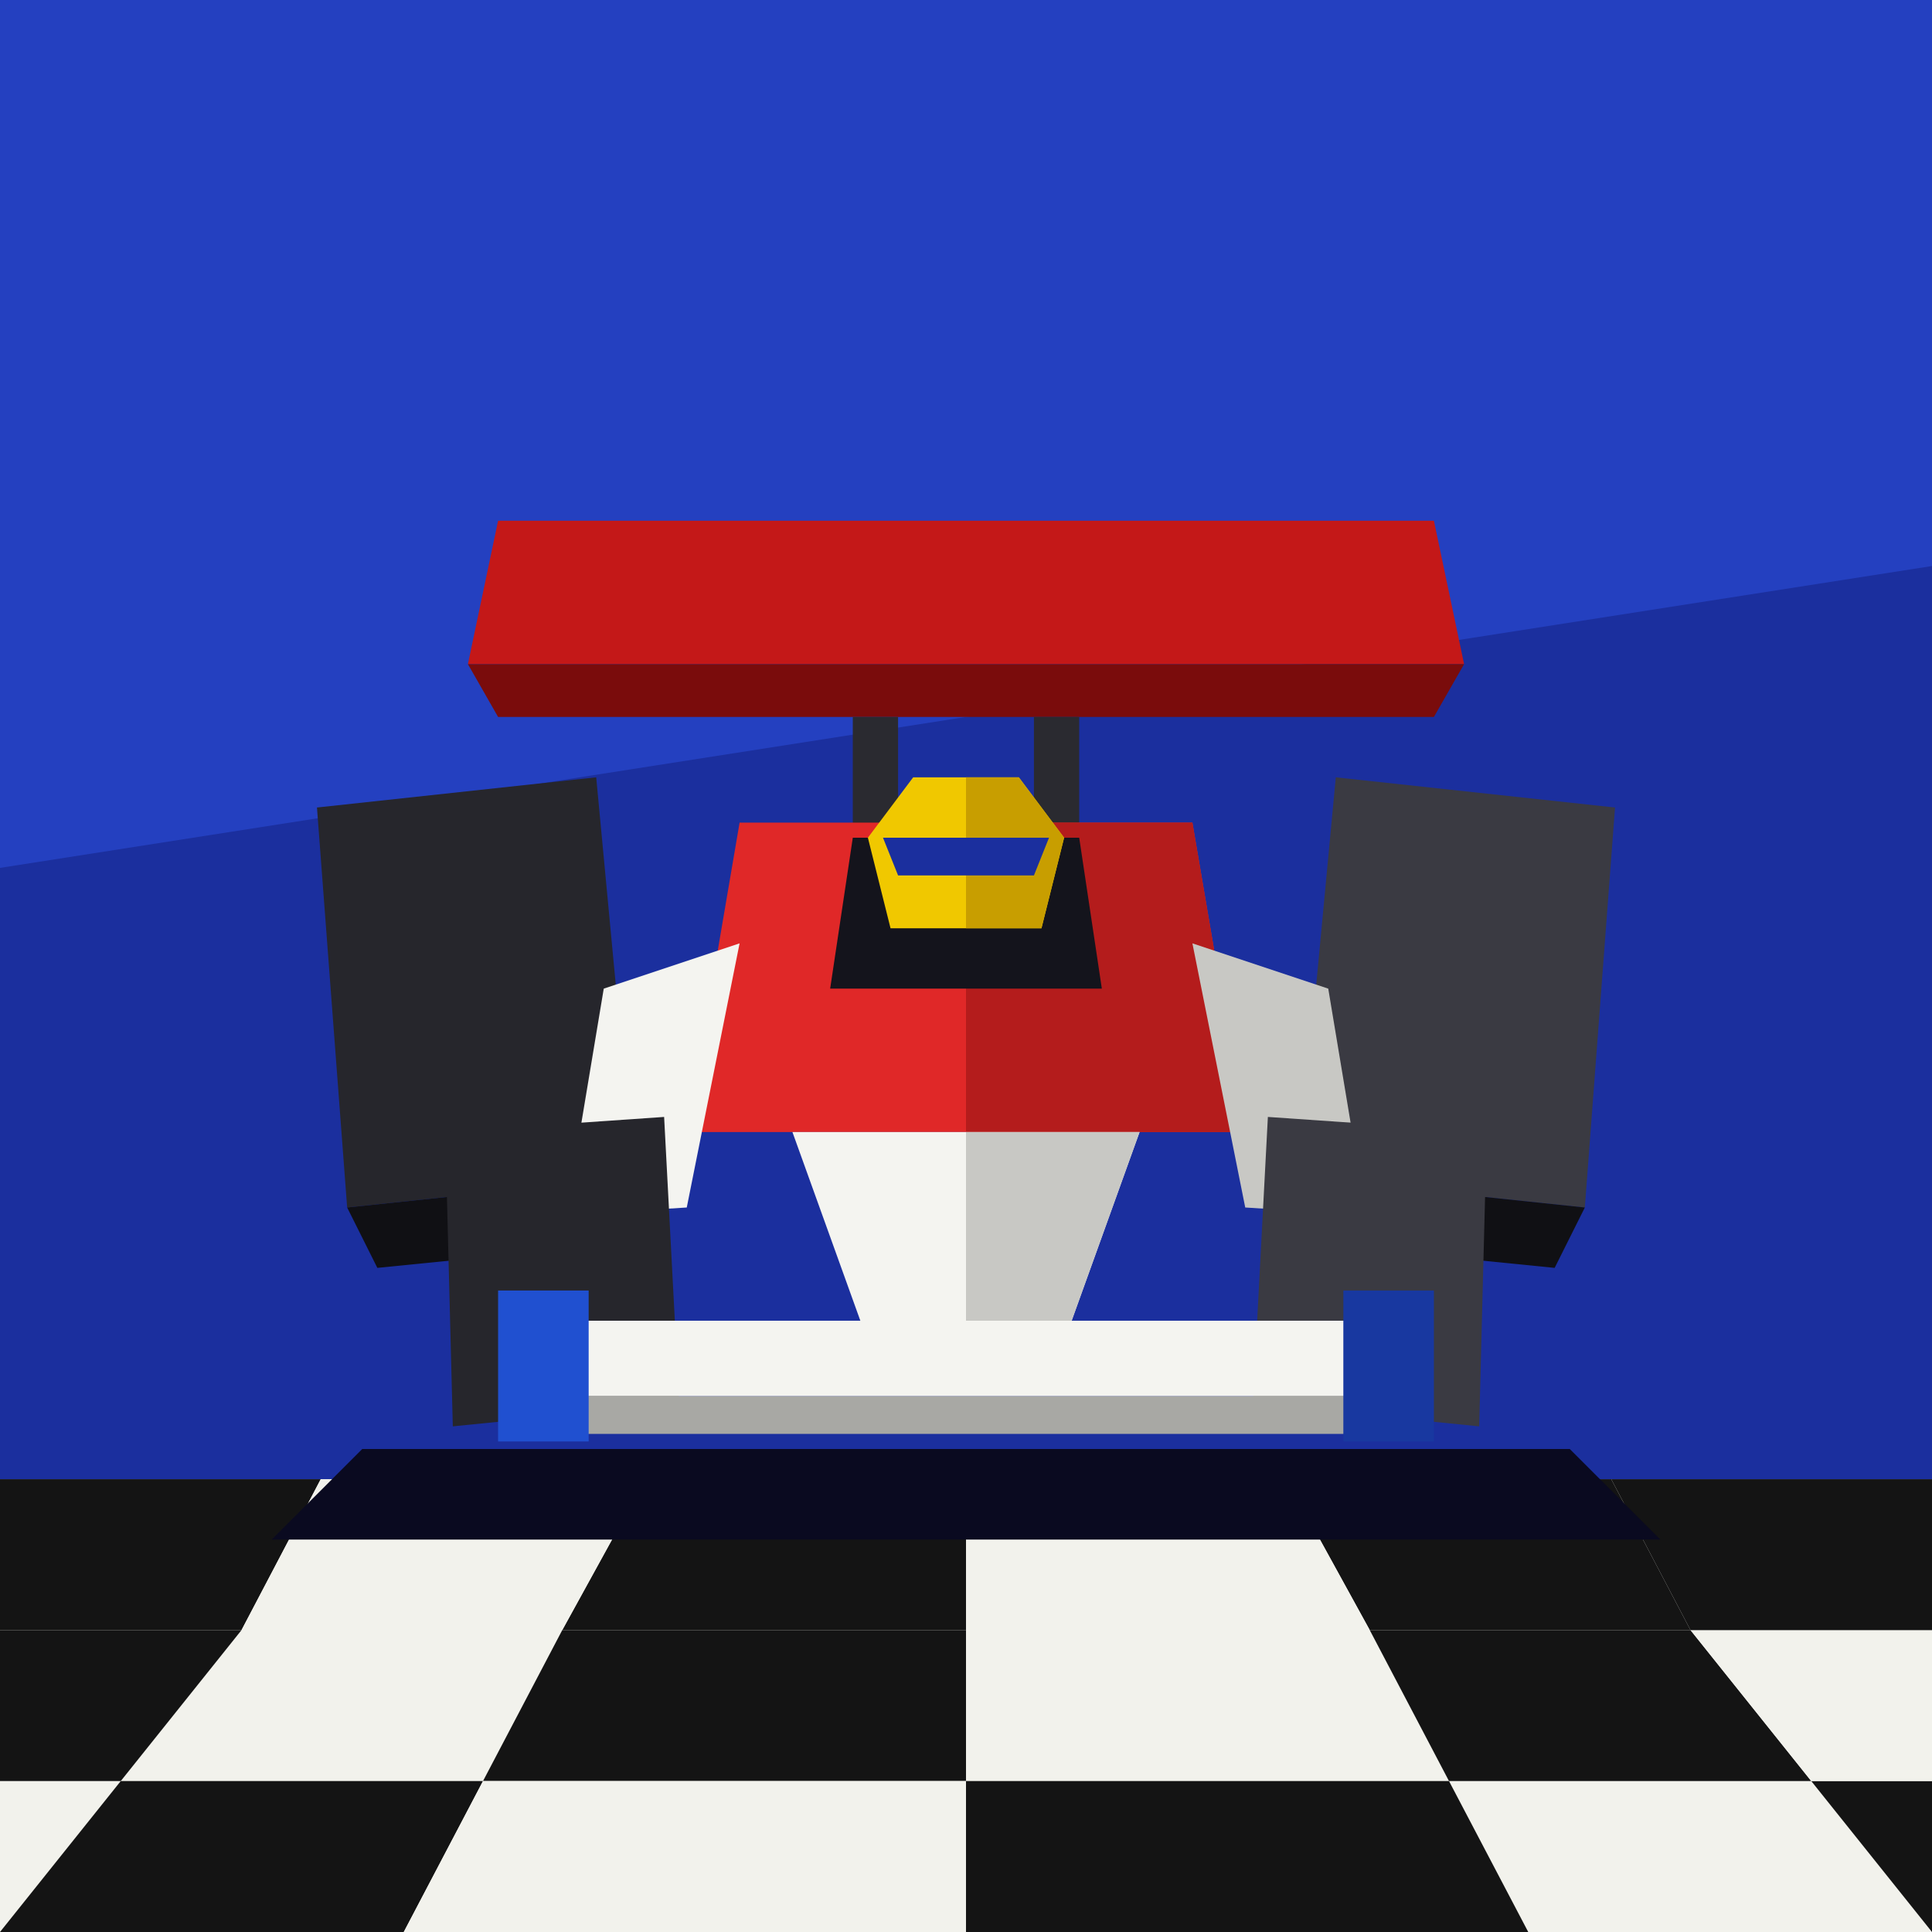
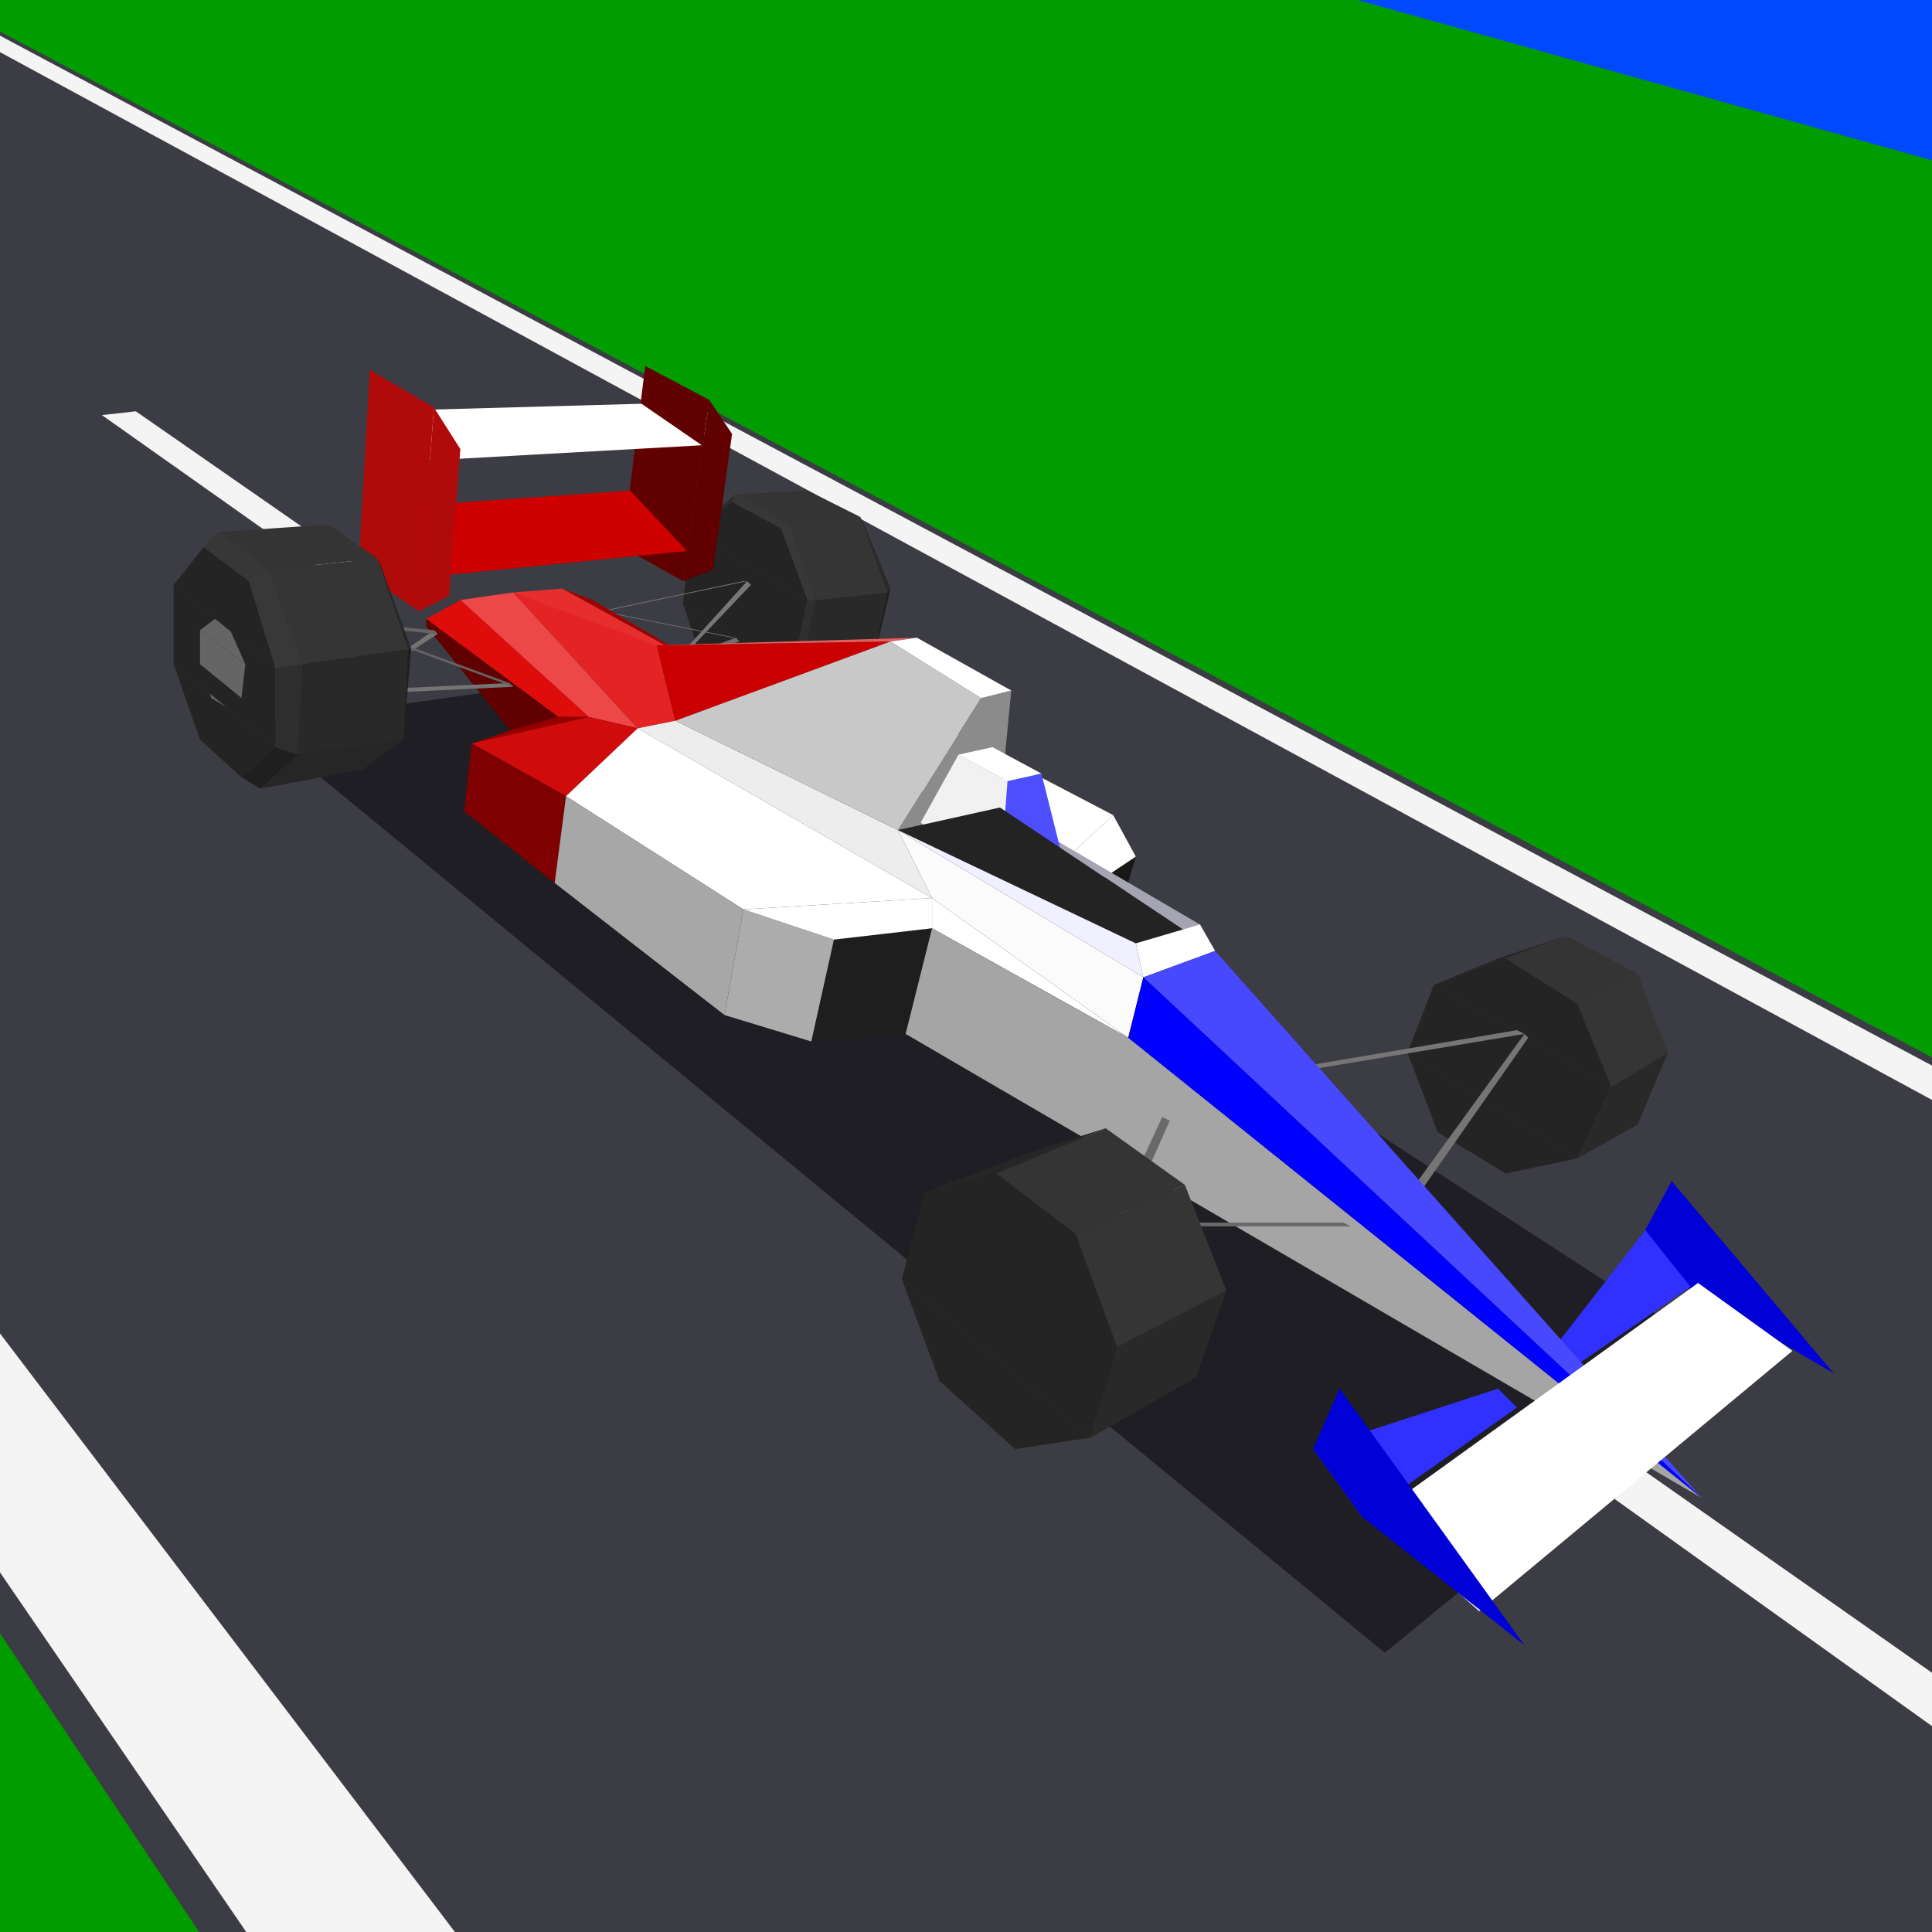
<svg xmlns="http://www.w3.org/2000/svg" viewBox="0 0 512 512">
-   <rect x="0" y="0" width="512" height="512" fill="#1B2F9E" />
-   <polygon points="0,0 512,0 512,150 0,230" fill="#2440C0" />
-   <polygon points="0,392 512,392 512,512 0,512" fill="#F2F2EC" />
-   <polygon points="0,392 85,392 64,432 0,432" fill="#141414" />
-   <polygon points="171,392 256,392 256,432 149,432" fill="#141414" />
-   <polygon points="341,392 427,392 448,432 363,432" fill="#141414" />
-   <polygon points="85,392 171,392 149,432 64,432" fill="#F2F2EC" />
-   <polygon points="64,432 149,432 128,472 32,472" fill="#F2F2EC" />
-   <polygon points="0,432 64,432 32,472 0,472" fill="#141414" />
-   <polygon points="149,432 256,432 256,472 128,472" fill="#141414" />
-   <polygon points="363,432 448,432 480,472 384,472" fill="#141414" />
-   <polygon points="32,472 128,472 107,512 0,512" fill="#141414" />
-   <polygon points="256,472 384,472 405,512 256,512" fill="#141414" />
-   <polygon points="480,472 512,472 512,512 512,512" fill="#141414" />
-   <polygon points="128,472 256,472 256,512 107,512" fill="#F2F2EC" />
-   <polygon points="256,392 341,392 363,432 256,432" fill="#F2F2EC" />
-   <polygon points="448,432 512,432 512,472 480,472" fill="#F2F2EC" />
-   <polygon points="427,392 512,392 512,432 448,432" fill="#141414" />
-   <polygon points="96,384 416,384 440,408 72,408" fill="#0A0A20" />
-   <polygon points="132,138 380,138 388,176 124,176" fill="#C41818" />
-   <polygon points="124,176 388,176 380,190 132,190" fill="#7A0C0C" />
-   <polygon points="226,190 238,190 238,232 226,232" fill="#2A2A30" />
-   <polygon points="274,190 286,190 286,232 274,232" fill="#2A2A30" />
-   <polygon points="84,214 158,206 168,312 92,320" fill="#26262C" />
-   <polygon points="92,320 168,312 160,330 100,336" fill="#101014" />
-   <polygon points="354,206 428,214 420,320 344,312" fill="#3A3A42" />
-   <polygon points="344,312 420,320 412,336 352,330" fill="#101014" />
-   <polygon points="196,218 316,218 330,300 182,300" fill="#E02828" />
-   <polygon points="256,218 316,218 330,300 256,300" fill="#B41C1C" />
-   <polygon points="160,262 196,250 182,320 150,322" fill="#F4F4F0" />
-   <polygon points="352,262 316,250 330,320 362,322" fill="#C8C8C4" />
-   <polygon points="226,222 286,222 292,262 220,262" fill="#14141C" />
-   <polygon points="242,206 270,206 282,222 276,246 236,246 230,222" fill="#F0C800" />
-   <polygon points="256,206 270,206 282,222 276,246 256,246" fill="#C89E00" />
-   <polygon points="234,222 278,222 274,232 238,232" fill="#1B2F9E" />
-   <polygon points="210,300 302,300 284,350 228,350" fill="#F4F4F0" />
-   <polygon points="256,300 302,300 284,350 256,350" fill="#C8C8C4" />
-   <polygon points="118,300 176,296 180,372 120,378" fill="#26262C" />
-   <polygon points="336,296 394,300 392,378 332,372" fill="#3A3A42" />
-   <polygon points="150,350 362,350 372,370 140,370" fill="#F4F4F0" />
-   <polygon points="140,370 372,370 364,380 148,380" fill="#A8A8A4" />
-   <polygon points="132,342 156,342 156,382 132,382" fill="#2050D0" />
-   <polygon points="356,342 380,342 380,382 356,382" fill="#1838A0" />
+   <rect x="0" y="0" width="512" height="512" fill="#0049FF" />
+   <polygon points="263,-27 -51703,-10924 22850,7664 1399,290" fill="#009C00" />
+   <polygon points="-285,-143 -400,-167 1227,2273 6952,3700" fill="#3C3C44" />
+   <polygon points="-286,-143 -291,-144 6666,3629 6899,3687" fill="#F4F4F4" />
+   <polygon points="-394,-165 -399,-166 1280,2286 1513,2344" fill="#F4F4F4" />
+   <polygon points="-338,-154 -341,-154 -339,-153 -336,-152" fill="#F4F4F4" />
+   <polygon points="-334,-150 -337,-151 -334,-149 -331,-148" fill="#F4F4F4" />
+   <polygon points="-328,-146 -331,-147 -329,-145 -325,-144" fill="#F4F4F4" />
+   <polygon points="-322,-142 -326,-143 -323,-141 -319,-140" fill="#F4F4F4" />
+   <polygon points="-316,-138 -319,-138 -316,-136 -312,-135" fill="#F4F4F4" />
+   <polygon points="-308,-132 -312,-133 -308,-130 -304,-130" fill="#F4F4F4" />
+   <polygon points="-300,-127 -304,-127 -299,-124 -295,-123" fill="#F4F4F4" />
+   <polygon points="-290,-120 -294,-121 -289,-117 -285,-116" fill="#F4F4F4" />
+   <polygon points="-279,-112 -284,-113 -278,-109 -273,-108" fill="#F4F4F4" />
+   <polygon points="-267,-103 -271,-104 -264,-99 -259,-98" fill="#F4F4F4" />
+   <polygon points="-252,-93 -257,-94 -249,-88 -243,-87" fill="#F4F4F4" />
+   <polygon points="-234,-80 -240,-81 -230,-74 -224,-73" fill="#F4F4F4" />
+   <polygon points="-213,-65 -219,-66 -206,-57 -200,-57" fill="#F4F4F4" />
+   <polygon points="-186,-47 -193,-48 -177,-37 -170,-36" fill="#F4F4F4" />
+   <polygon points="-153,-23 -160,-24 -140,-10 -132,-9" fill="#F4F4F4" />
+   <polygon points="-109,7 -117,7 -90,26 -82,27" fill="#F4F4F4" />
+   <polygon points="-49,49 -58,49 -20,76 -11,76" fill="#F4F4F4" />
+   <polygon points="36,109 27,110 85,151 95,150" fill="#F4F4F4" />
+   <polygon points="170,203 160,205 260,277 270,273" fill="#F4F4F4" />
+   <polygon points="409,371 401,378 612,529 617,517" fill="#F4F4F4" />
+   <polygon points="959,756 964,782 1674,1290 1627,1226" fill="#F4F4F4" />
+   <polygon points="3525,2557 3836,2840 4015,2968 4164,3005" fill="#F4F4F4" />
+   <polygon points="175,177 68,192 367,438 460,362" fill="#1E1E24" />
+   <polygon points="201,187 199,185 187,178 188,178" fill="#262626" />
+   <polygon points="201,187 219,184 231,176 212,179" fill="#262626" />
+   <polygon points="199,185 210,178 181,160 187,178" fill="#242424" />
+   <polygon points="232,173 236,156 235,157 231,176" fill="#202020" />
+   <polygon points="228,137 235,157 236,156 229,139" fill="#2A2A2A" />
+   <polygon points="183,141 194,133 195,131 184,140" fill="#2C2C2C" />
+   <polygon points="181,160 210,178 214,159 183,141" fill="#242424" />
+   <polygon points="201,187 212,179 210,178 199,185" fill="#212121" />
+   <polygon points="195,169 194,169 159,162 160,162" fill="#6D6D6D" />
+   <polygon points="228,137 214,130 195,131 209,139" fill="#343434" />
+   <polygon points="231,176 235,157 216,159 212,179" fill="#292929" />
+   <polygon points="198,154 197,154 159,162 160,162" fill="#777777" />
+   <polygon points="207,140 194,133 183,141 214,159" fill="#242424" />
+   <polygon points="216,159 235,157 228,137 209,139" fill="#353535" />
+   <polygon points="196,170 195,169 179,175 180,175" fill="#6D6D6D" />
+   <polygon points="195,131 194,133 207,140 209,139" fill="#373737" />
+   <polygon points="216,159 214,159 210,178 212,179" fill="#2F2F2F" />
+   <polygon points="199,155 198,154 179,175 180,175" fill="#777777" />
+   <polygon points="209,139 207,140 214,159 216,159" fill="#383838" />
+   <polygon points="165,145 181,154 188,106 171,97" fill="#610000" />
+   <polygon points="196,182 157,159 149,156 198,183" fill="#9F0000" />
+   <polygon points="188,106 181,154 189,151 194,115" fill="#610000" />
+   <polygon points="224,181 205,182 196,182 198,183" fill="#8F0000" />
+   <polygon points="202,187 198,183 149,156 136,157" fill="#E62E2E" />
+   <polygon points="182,146 167,130 96,135 112,153" fill="#CF0000" />
+   <polygon points="198,183 202,187 249,192 224,181" fill="#CB0B0B" />
+   <polygon points="186,118 170,107 98,109 114,122" fill="#FFFFFF" />
+   <polygon points="122,159 156,190 169,193 136,157" fill="#EE4747" />
+   <polygon points="113,166 146,207 148,190 113,164" fill="#600000" />
+   <polygon points="116,168 115,167 92,183 93,183" fill="#747474" />
+   <polygon points="122,159 113,164 148,190 156,190" fill="#DF0C0C" />
+   <polygon points="116,168 115,167 93,165 94,166" fill="#656565" />
+   <polygon points="174,171 136,157 169,193 179,191" fill="#E42424" />
+   <polygon points="136,182 135,181 93,183 94,184" fill="#747474" />
+   <polygon points="136,182 135,181 94,166 95,167" fill="#646464" />
+   <polygon points="202,187 281,229 295,216 249,192" fill="#FFFFFF" />
+   <polygon points="111,162 115,108 98,98 95,151" fill="#B00A0A" />
+   <polygon points="111,162 119,158 122,119 115,108" fill="#B00A0A" />
+   <polygon points="156,190 148,190 137,193 125,197" fill="#940000" />
+   <polygon points="107,196 79,200 69,209 96,204" fill="#262626" />
+   <polygon points="179,191 236,170 174,171" fill="#CA0000" />
+   <polygon points="46,176 53,196 64,206 73,198" fill="#242424" />
+   <polygon points="107,196 107,194 109,172 108,172" fill="#1F1F1F" />
+   <polygon points="301,227 292,233 285,259 294,251" fill="#181818" />
+   <polygon points="169,193 156,190 125,197 150,211" fill="#D00B0B" />
+   <polygon points="64,185 53,176 56,185 61,188" fill="#656565" />
+   <polygon points="295,216 281,229 292,233 301,227" fill="#FFFFFF" />
+   <polygon points="108,172 109,172 101,150 100,148" fill="#272727" />
+   <polygon points="79,200 73,198 64,206 69,209" fill="#1F1F1F" />
+   <polygon points="46,155 46,176 73,198 73,177" fill="#242424" />
+   <polygon points="65,176 53,167 53,176 64,185" fill="#656565" />
+   <polygon points="100,148 87,139 58,141 71,151" fill="#343434" />
+   <polygon points="108,172 80,176 79,200 107,196" fill="#292929" />
+   <polygon points="174,171 236,170 243,169" fill="#E45D5D" />
+   <polygon points="57,164 53,167 65,176 61,167" fill="#656565" />
+   <polygon points="150,211 125,197 123,215 147,234" fill="#7F0000" />
+   <polygon points="100,148 71,151 80,176 108,172" fill="#353535" />
+   <polygon points="46,155 73,177 66,154 54,145" fill="#242424" />
+   <polygon points="169,193 247,238 238,220 179,191" fill="#EDEDED" />
+   <polygon points="54,145 66,154 71,151 58,141" fill="#373737" />
+   <polygon points="80,176 73,177 73,198 79,200" fill="#2E2E2E" />
+   <polygon points="399,254 415,248 397,254 380,261" fill="#262626" />
+   <polygon points="80,176 71,151 66,154 73,177" fill="#383838" />
+   <polygon points="381,300 399,311 418,307 373,279" fill="#242424" />
+   <polygon points="330,263 292,233 281,229" fill="#FDFDFD" />
+   <polygon points="238,220 260,185 236,170 179,191" fill="#C8C8C8" />
+   <polygon points="197,241 247,238 169,193 150,211" fill="#FFFFFF" />
+   <polygon points="373,279 418,307 427,288 380,261" fill="#242424" />
+   <polygon points="418,266 434,258 415,248 399,254" fill="#343434" />
+   <polygon points="238,220 265,214 268,183 260,185" fill="#8B8B8B" />
+   <polygon points="418,307 434,298 442,279 427,288" fill="#292929" />
+   <polygon points="260,185 268,183 243,169 236,170" fill="#FFFFFF" />
+   <polygon points="150,211 147,234 192,269 197,241" fill="#A7A7A7" />
+   <polygon points="418,266 427,288 442,279 434,258" fill="#353535" />
+   <polygon points="276,205 263,198 254,200 267,207" fill="#FFFFFF" />
+   <polygon points="380,261 427,288 418,266 399,254" fill="#242424" />
+   <polygon points="318,245 322,252 265,214" fill="#A4A4B3" />
+   <polygon points="267,207 254,200 244,218 265,233" fill="#F1F1F1" />
+   <polygon points="267,207 265,233 282,229 276,205" fill="#4E4EFF" />
+   <polygon points="404,274 402,273 337,284 338,285" fill="#767676" />
+   <polygon points="322,252 265,214 238,220 303,259" fill="#232323" />
+   <polygon points="221,249 215,276 240,274 247,246" fill="#1E1E1E" />
+   <polygon points="192,269 215,276 221,249 197,241" fill="#ACACAC" />
+   <polygon points="221,249 247,246 247,238 197,241" fill="#FFFFFF" />
+   <polygon points="405,275 404,274 375,314 377,315" fill="#757575" />
+   <polygon points="238,220 247,238 299,275 303,259" fill="#FBFBFB" />
+   <polygon points="299,275 247,238 247,246" fill="#FFFFFF" />
+   <polygon points="238,220 303,259 301,250" fill="#F0F0FF" />
+   <polygon points="303,259 322,252 318,245 301,250" fill="#FFFFFF" />
+   <polygon points="447,341 436,326 443,313 486,364" fill="#0000D7" />
+   <polygon points="299,275 247,246 240,274 451,397" fill="#A5A5A5" />
+   <polygon points="448,341 436,326 412,357 416,363" fill="#3131FF" />
+   <polygon points="451,397 322,252 303,259" fill="#4848FF" />
+   <polygon points="451,397 303,259 299,275" fill="#0000FF" />
+   <polygon points="310,297 308,296 296,322 298,324" fill="#696969" />
+   <polygon points="475,358 450,340 364,402 392,427" fill="#FFFFFF" />
+   <polygon points="358,325 356,324 298,324 300,325" fill="#696969" />
+   <polygon points="402,373 397,368 348,384 361,402" fill="#3131FF" />
+   <polygon points="264,311 293,299 274,305 245,316" fill="#262626" />
+   <polygon points="249,366 269,384 289,381 239,339" fill="#242424" />
+   <polygon points="296,357 245,316 239,339 289,381" fill="#242424" />
+   <polygon points="285,327 314,314 293,299 264,311" fill="#343434" />
+   <polygon points="348,384 361,402 404,436 355,368" fill="#0000D7" />
+   <polygon points="296,357 289,381 317,365 325,342" fill="#292929" />
+   <polygon points="325,342 314,314 285,327 296,357" fill="#353535" />
+   <polygon points="264,311 245,316 296,357 285,327" fill="#242424" />
</svg>
